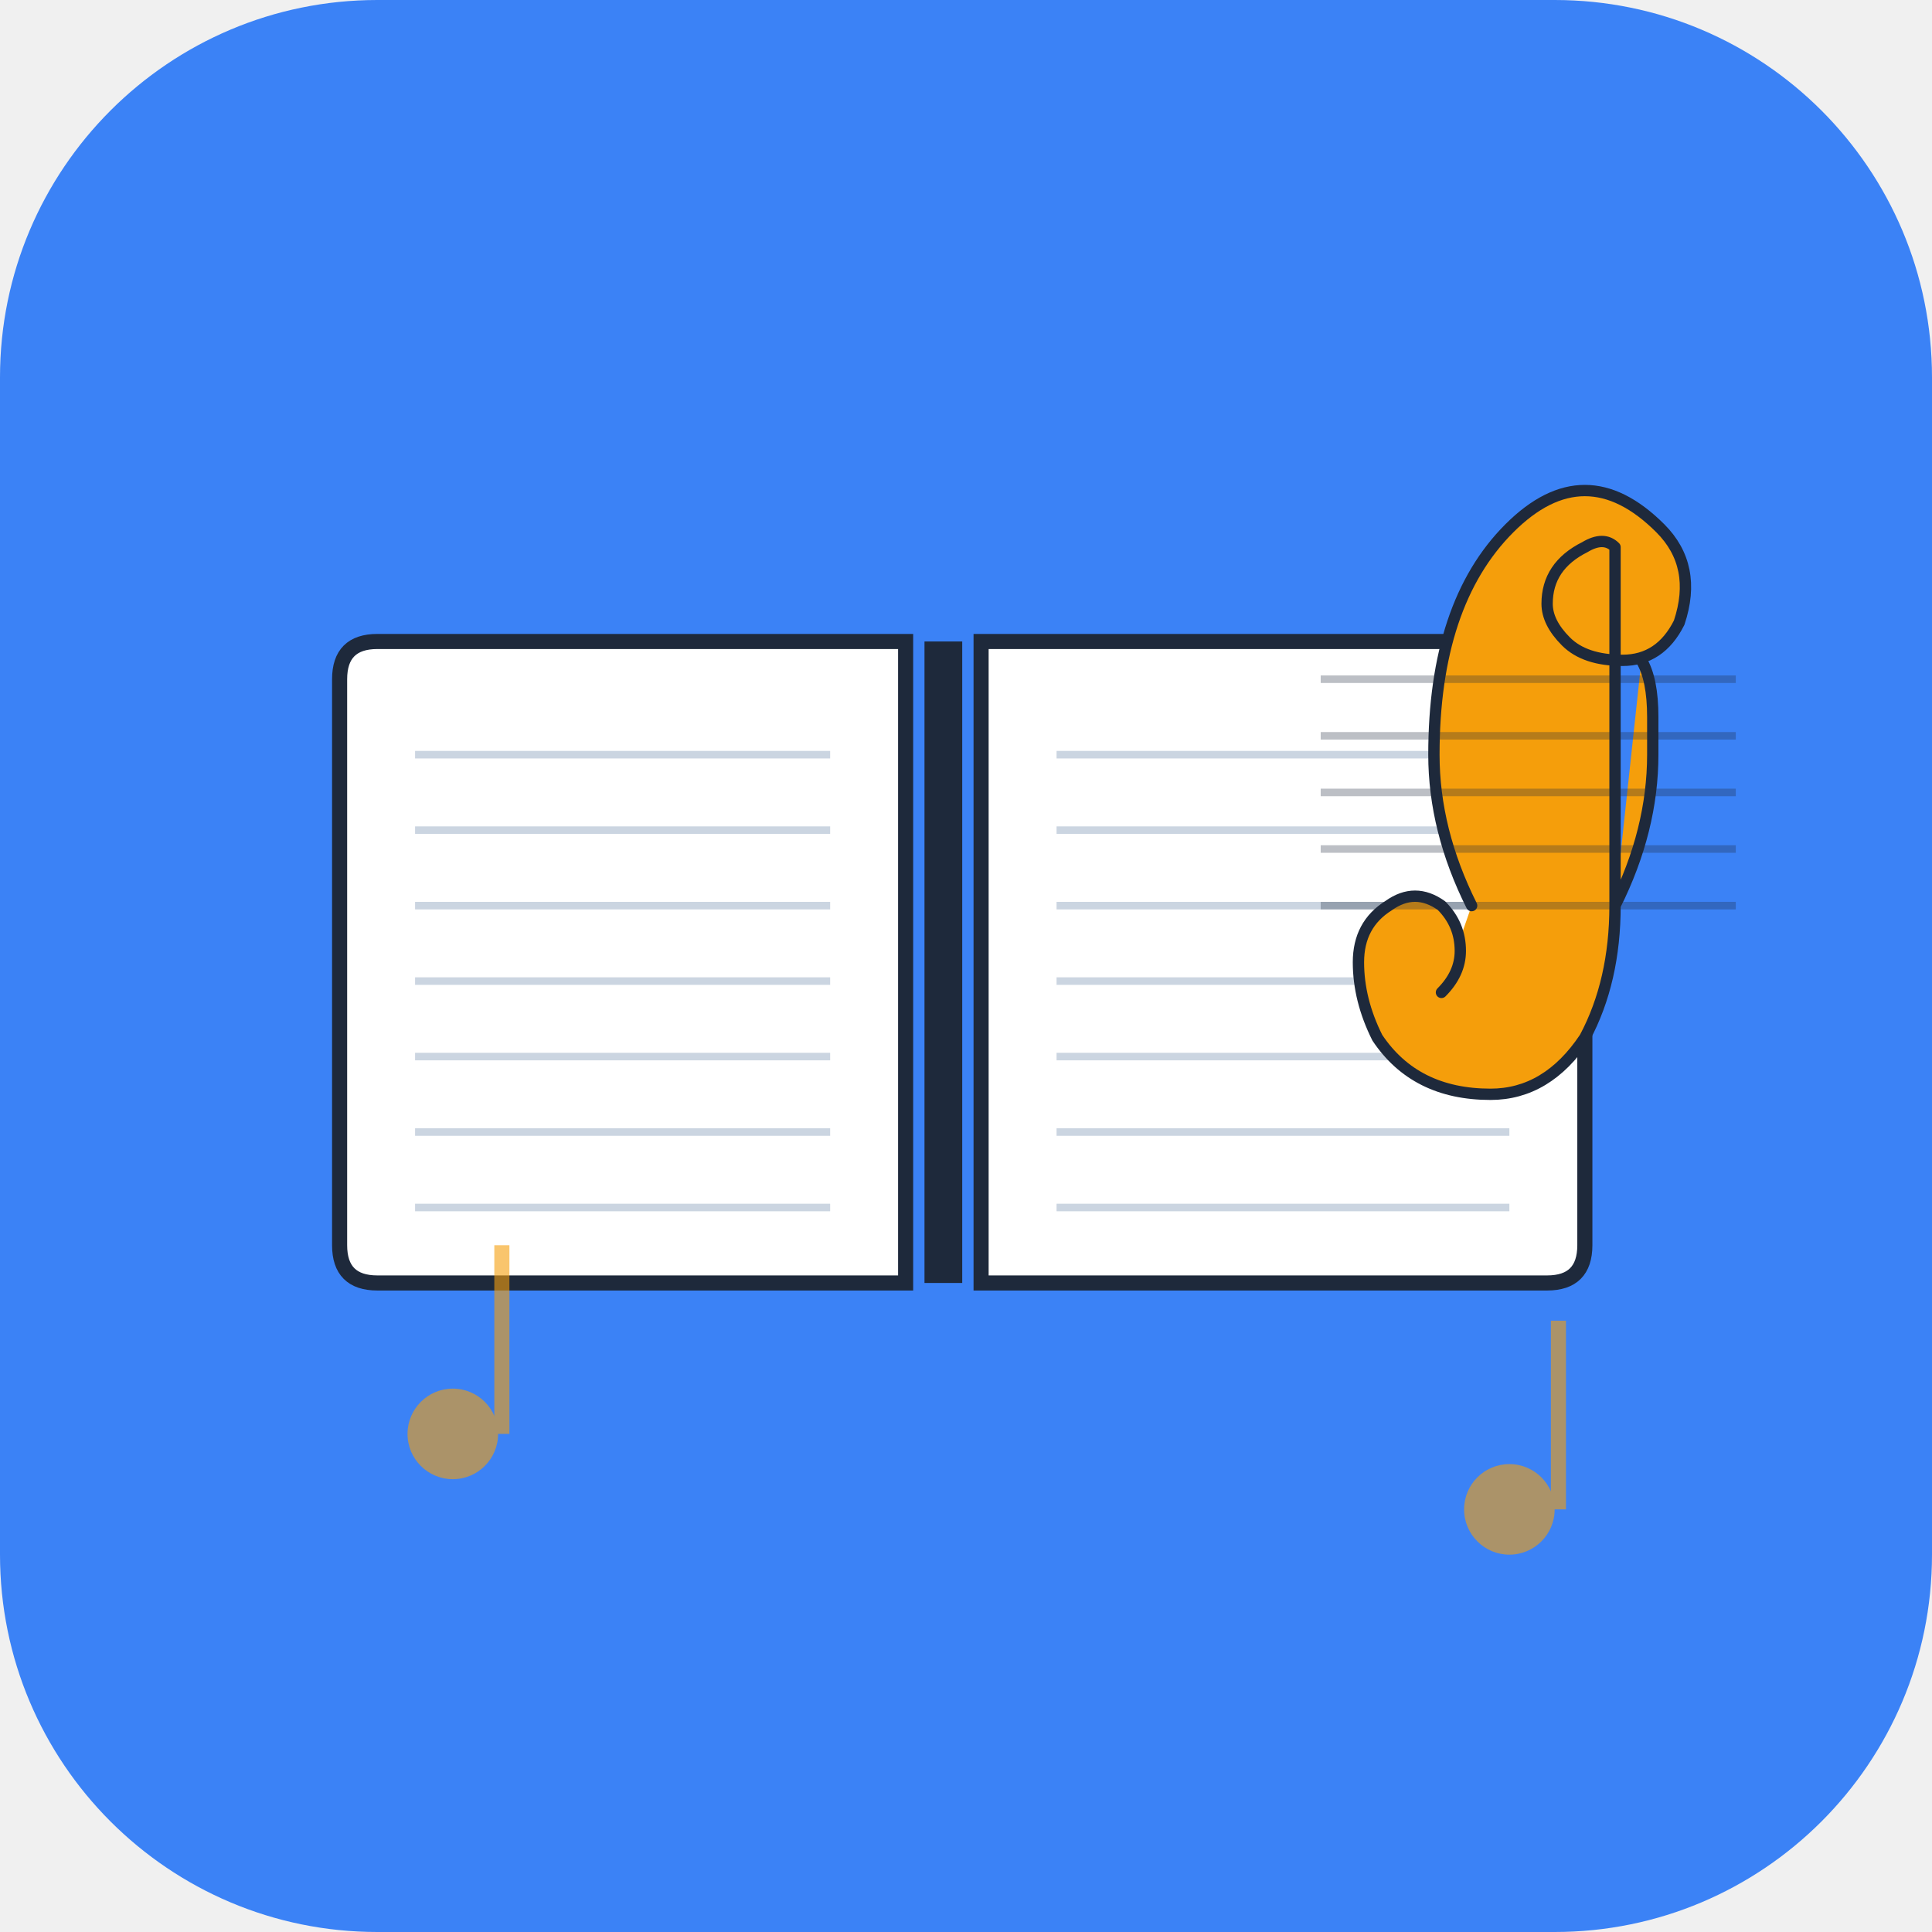
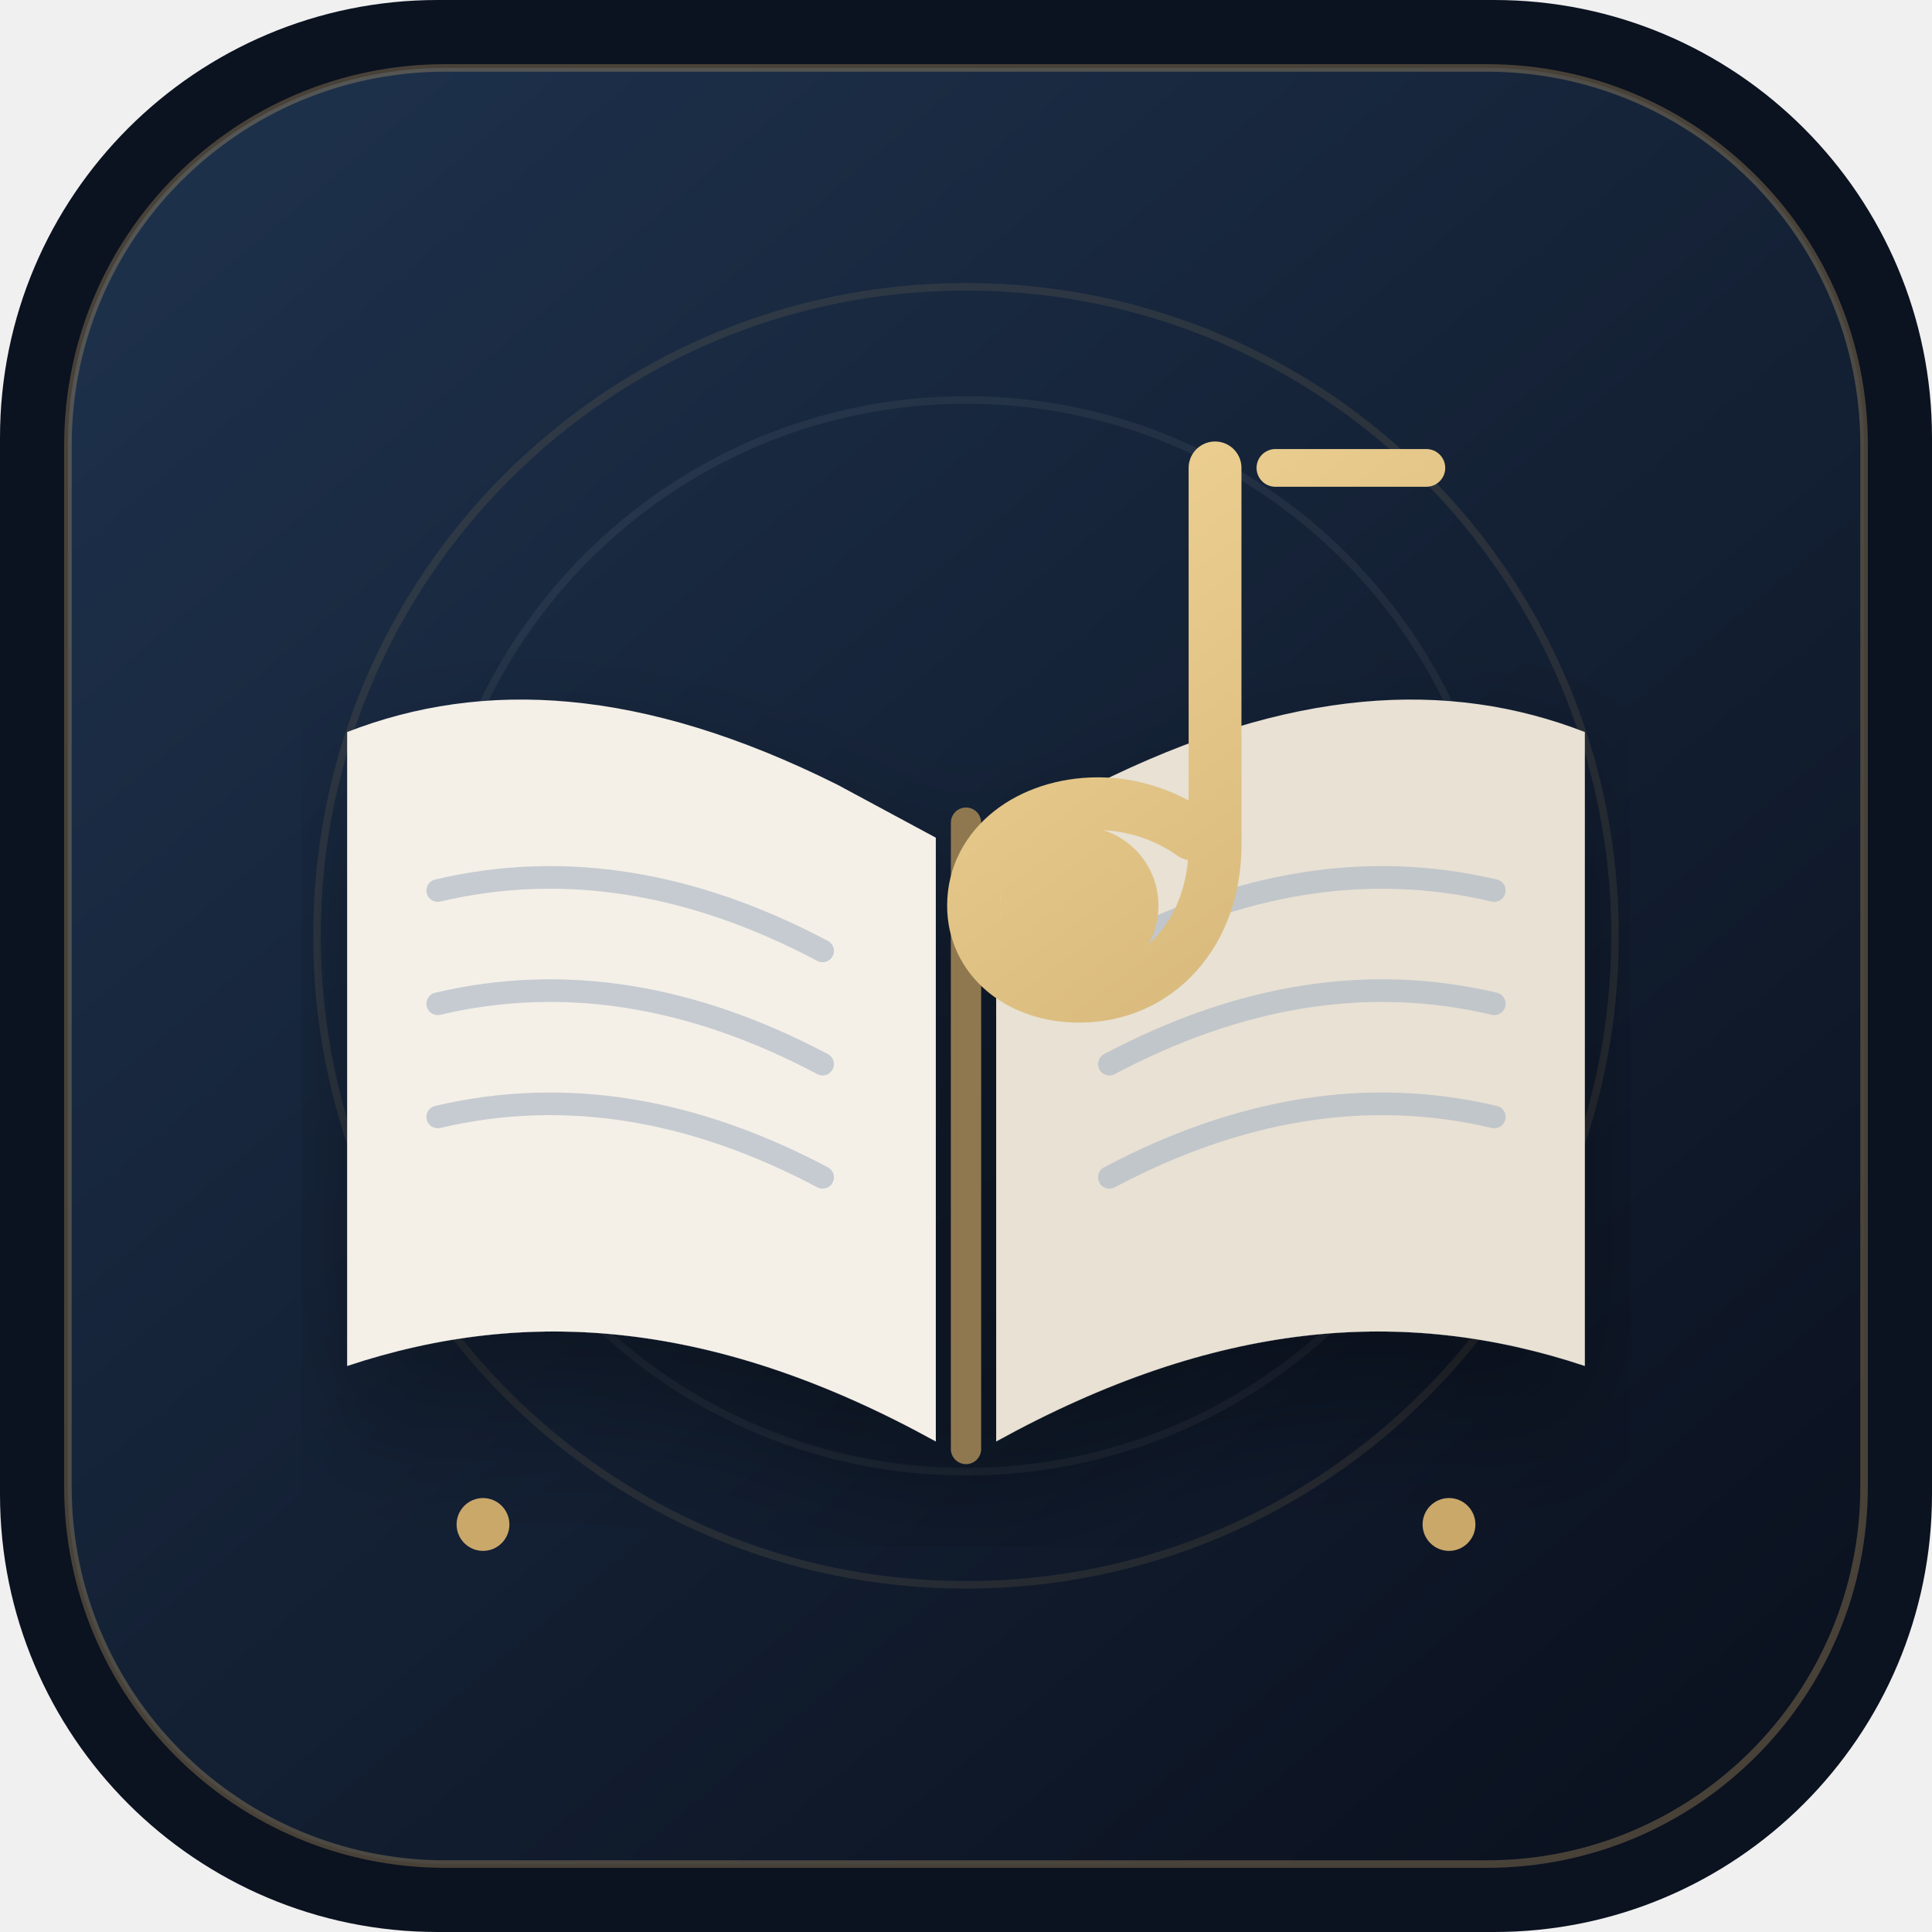
<svg xmlns="http://www.w3.org/2000/svg" width="512" height="512" viewBox="0 0 512 512" fill="none">
-   <rect width="512" height="512" rx="100" fill="#3b82f6" />
-   <g transform="translate(80, 160)">
-     <path d="M 10 20 Q 10 10 20 10 L 160 10 L 160 180 L 20 180 Q 10 180 10 170 Z" fill="#ffffff" stroke="#1e293b" stroke-width="4" />
-     <path d="M 180 10 L 330 10 Q 340 10 340 20 L 340 170 Q 340 180 330 180 L 180 180 Z" fill="#ffffff" stroke="#1e293b" stroke-width="4" />
-     <rect x="165" y="10" width="10" height="170" fill="#1e293b" />
-     <line x1="30" y1="40" x2="140" y2="40" stroke="#cbd5e1" stroke-width="2" />
-     <line x1="30" y1="60" x2="140" y2="60" stroke="#cbd5e1" stroke-width="2" />
-     <line x1="30" y1="80" x2="140" y2="80" stroke="#cbd5e1" stroke-width="2" />
-     <line x1="30" y1="100" x2="140" y2="100" stroke="#cbd5e1" stroke-width="2" />
-     <line x1="30" y1="120" x2="140" y2="120" stroke="#cbd5e1" stroke-width="2" />
-     <line x1="30" y1="140" x2="140" y2="140" stroke="#cbd5e1" stroke-width="2" />
-     <line x1="30" y1="160" x2="140" y2="160" stroke="#cbd5e1" stroke-width="2" />
-     <line x1="200" y1="40" x2="320" y2="40" stroke="#cbd5e1" stroke-width="2" />
-     <line x1="200" y1="60" x2="320" y2="60" stroke="#cbd5e1" stroke-width="2" />
-     <line x1="200" y1="80" x2="320" y2="80" stroke="#cbd5e1" stroke-width="2" />
-     <line x1="200" y1="100" x2="320" y2="100" stroke="#cbd5e1" stroke-width="2" />
-     <line x1="200" y1="120" x2="320" y2="120" stroke="#cbd5e1" stroke-width="2" />
-     <line x1="200" y1="140" x2="320" y2="140" stroke="#cbd5e1" stroke-width="2" />
-     <line x1="200" y1="160" x2="320" y2="160" stroke="#cbd5e1" stroke-width="2" />
+   <defs>
+     <linearGradient id="surface" x1="72" y1="40" x2="438" y2="474" gradientUnits="userSpaceOnUse">
+       <stop stop-color="#1D304A" />
+       <stop offset="1" stop-color="#0B1220" />
+     </linearGradient>
+     <linearGradient id="brass" x1="175" y1="136" x2="356" y2="382" gradientUnits="userSpaceOnUse">
+       <stop stop-color="#F4D99B" />
+       <stop offset="1" stop-color="#C9A86A" />
+     </linearGradient>
+     <filter id="shadow" x="80" y="120" width="352" height="290" filterUnits="userSpaceOnUse">
+       <feDropShadow dx="0" dy="18" stdDeviation="18" flood-color="#000000" flood-opacity=".35" />
+     </filter>
+   </defs>
+   <rect width="512" height="512" rx="116" fill="#0B1220" />
+   <rect x="18" y="18" width="476" height="476" rx="100" fill="url(#surface)" stroke="#C9A86A" stroke-opacity=".32" stroke-width="2" />
+   <circle cx="256" cy="248" r="172" stroke="#C9A86A" stroke-opacity=".12" stroke-width="2" />
+   <circle cx="256" cy="248" r="142" stroke="#F4F0E8" stroke-opacity=".06" stroke-width="2" />
+   <g filter="url(#shadow)">
+     <path d="M 92 194C 128 180 170 182 222 208L 248 222V 382C 190 350 140 346 92 362V 194Z" fill="#F4F0E8" />
+     <path d="M 420 194C 384 180 342 182 290 208L 264 222V 382C 322 350 372 346 420 362V 194Z" fill="#E8E1D4" />
+     <path d="M 256 218V 384" stroke="#8F7850" stroke-width="8" stroke-linecap="round" />
+     <path d="M 116 236C 150 228 184 234 218 252M 116 266C 150 258 184 264 218 282M 116 296C 150 288 184 294 218 312M 294 252C 328 234 362 228 396 236M 294 282C 328 264 362 258 396 266M 294 312C 328 294 362 288 396 296" stroke="#A9B4C4" stroke-opacity=".62" stroke-width="6" stroke-linecap="round" />
  </g>
-   <g transform="translate(320, 100)">
-     <path d="M 70 140 Q 60 120 60 100 Q 60 60 80 40 Q 100 20 120 40 Q 130 50 125 65 Q 120 75 110 75 Q 100 75 95 70 Q 90 65 90 60 Q 90 50 100 45 Q 105 42 108 45 L 108 140 Q 108 160 100 175 Q 90 190 75 190 Q 55 190 45 175 Q 40 165 40 155 Q 40 145 48 140 Q 55 135 62 140 Q 67 145 67 152 Q 67 158 62 163 M 108 140 Q 118 120 118 100 L 118 90 Q 118 80 115 75" fill="#f59e0b" stroke="#1e293b" stroke-width="3" stroke-linecap="round" stroke-linejoin="round" />
-     <g opacity="0.3">
-       <line x1="30" y1="80" x2="140" y2="80" stroke="#1e293b" stroke-width="2" />
-       <line x1="30" y1="95" x2="140" y2="95" stroke="#1e293b" stroke-width="2" />
-       <line x1="30" y1="110" x2="140" y2="110" stroke="#1e293b" stroke-width="2" />
-       <line x1="30" y1="125" x2="140" y2="125" stroke="#1e293b" stroke-width="2" />
-       <line x1="30" y1="140" x2="140" y2="140" stroke="#1e293b" stroke-width="2" />
-     </g>
-   </g>
-   <g opacity="0.6">
-     <circle cx="120" cy="380" r="12" fill="#f59e0b" />
-     <rect x="131" y="330" width="4" height="50" fill="#f59e0b" />
-     <circle cx="400" cy="400" r="12" fill="#f59e0b" />
-     <rect x="411" y="350" width="4" height="50" fill="#f59e0b" />
-   </g>
+   <path d="M 322 124V 224C 322 247 307 264 286 264C 270 264 258 254 258 240C 258 224 273 213 291 213C 300 213 309 216 316 221" stroke="url(#brass)" stroke-width="14" stroke-linecap="round" stroke-linejoin="round" />
+   <circle cx="286" cy="240" r="21" fill="url(#brass)" />
+   <path d="M 338 124H 378" stroke="url(#brass)" stroke-width="10" stroke-linecap="round" />
+   <circle cx="128" cy="404" r="7" fill="#C9A86A" />
+   <circle cx="384" cy="404" r="7" fill="#C9A86A" />
</svg>
